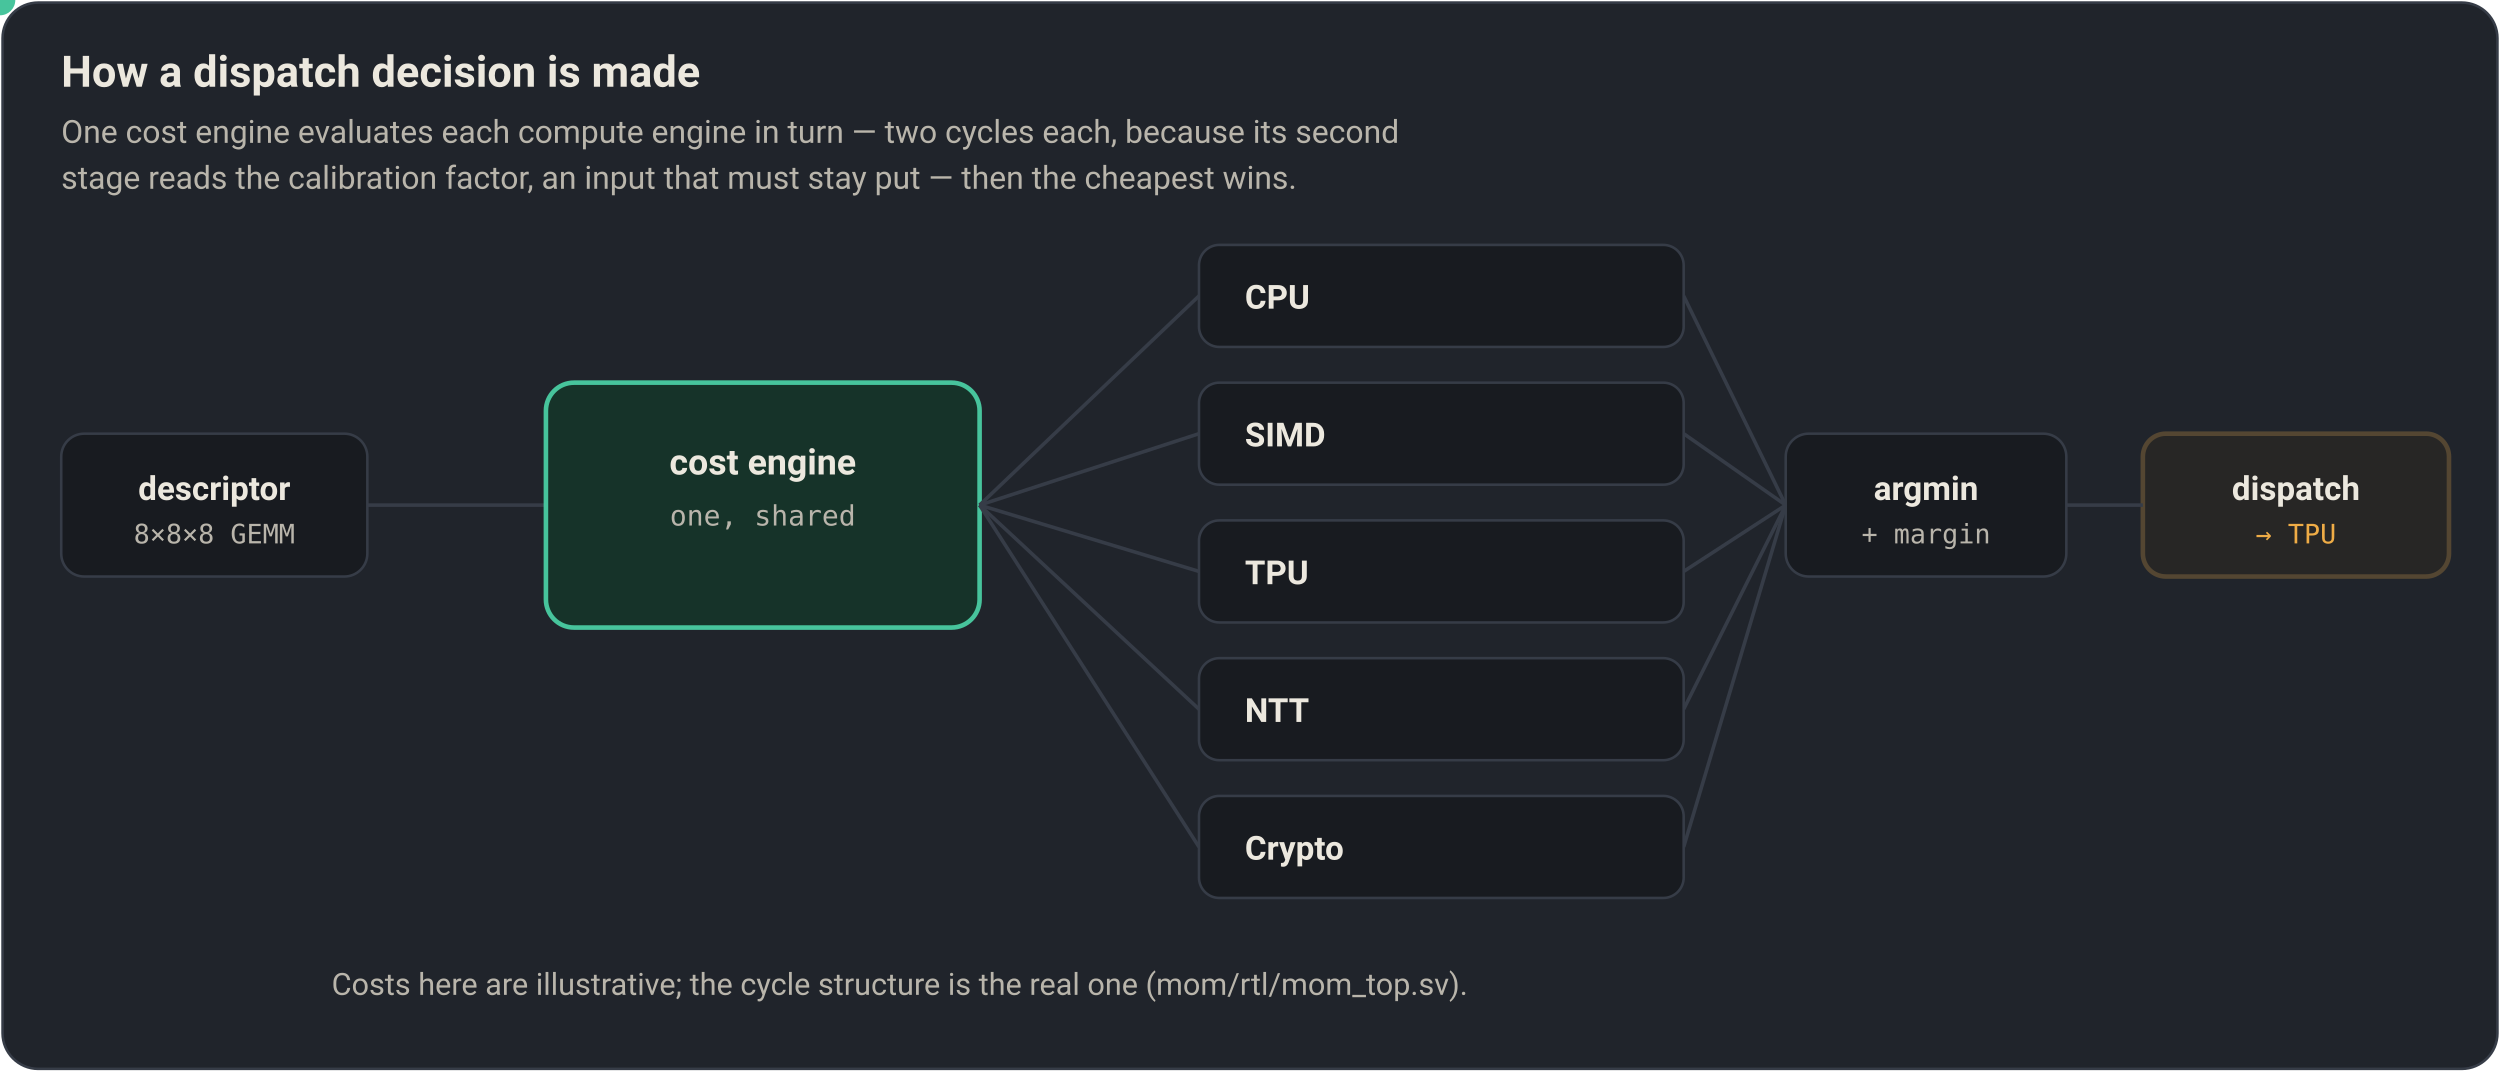
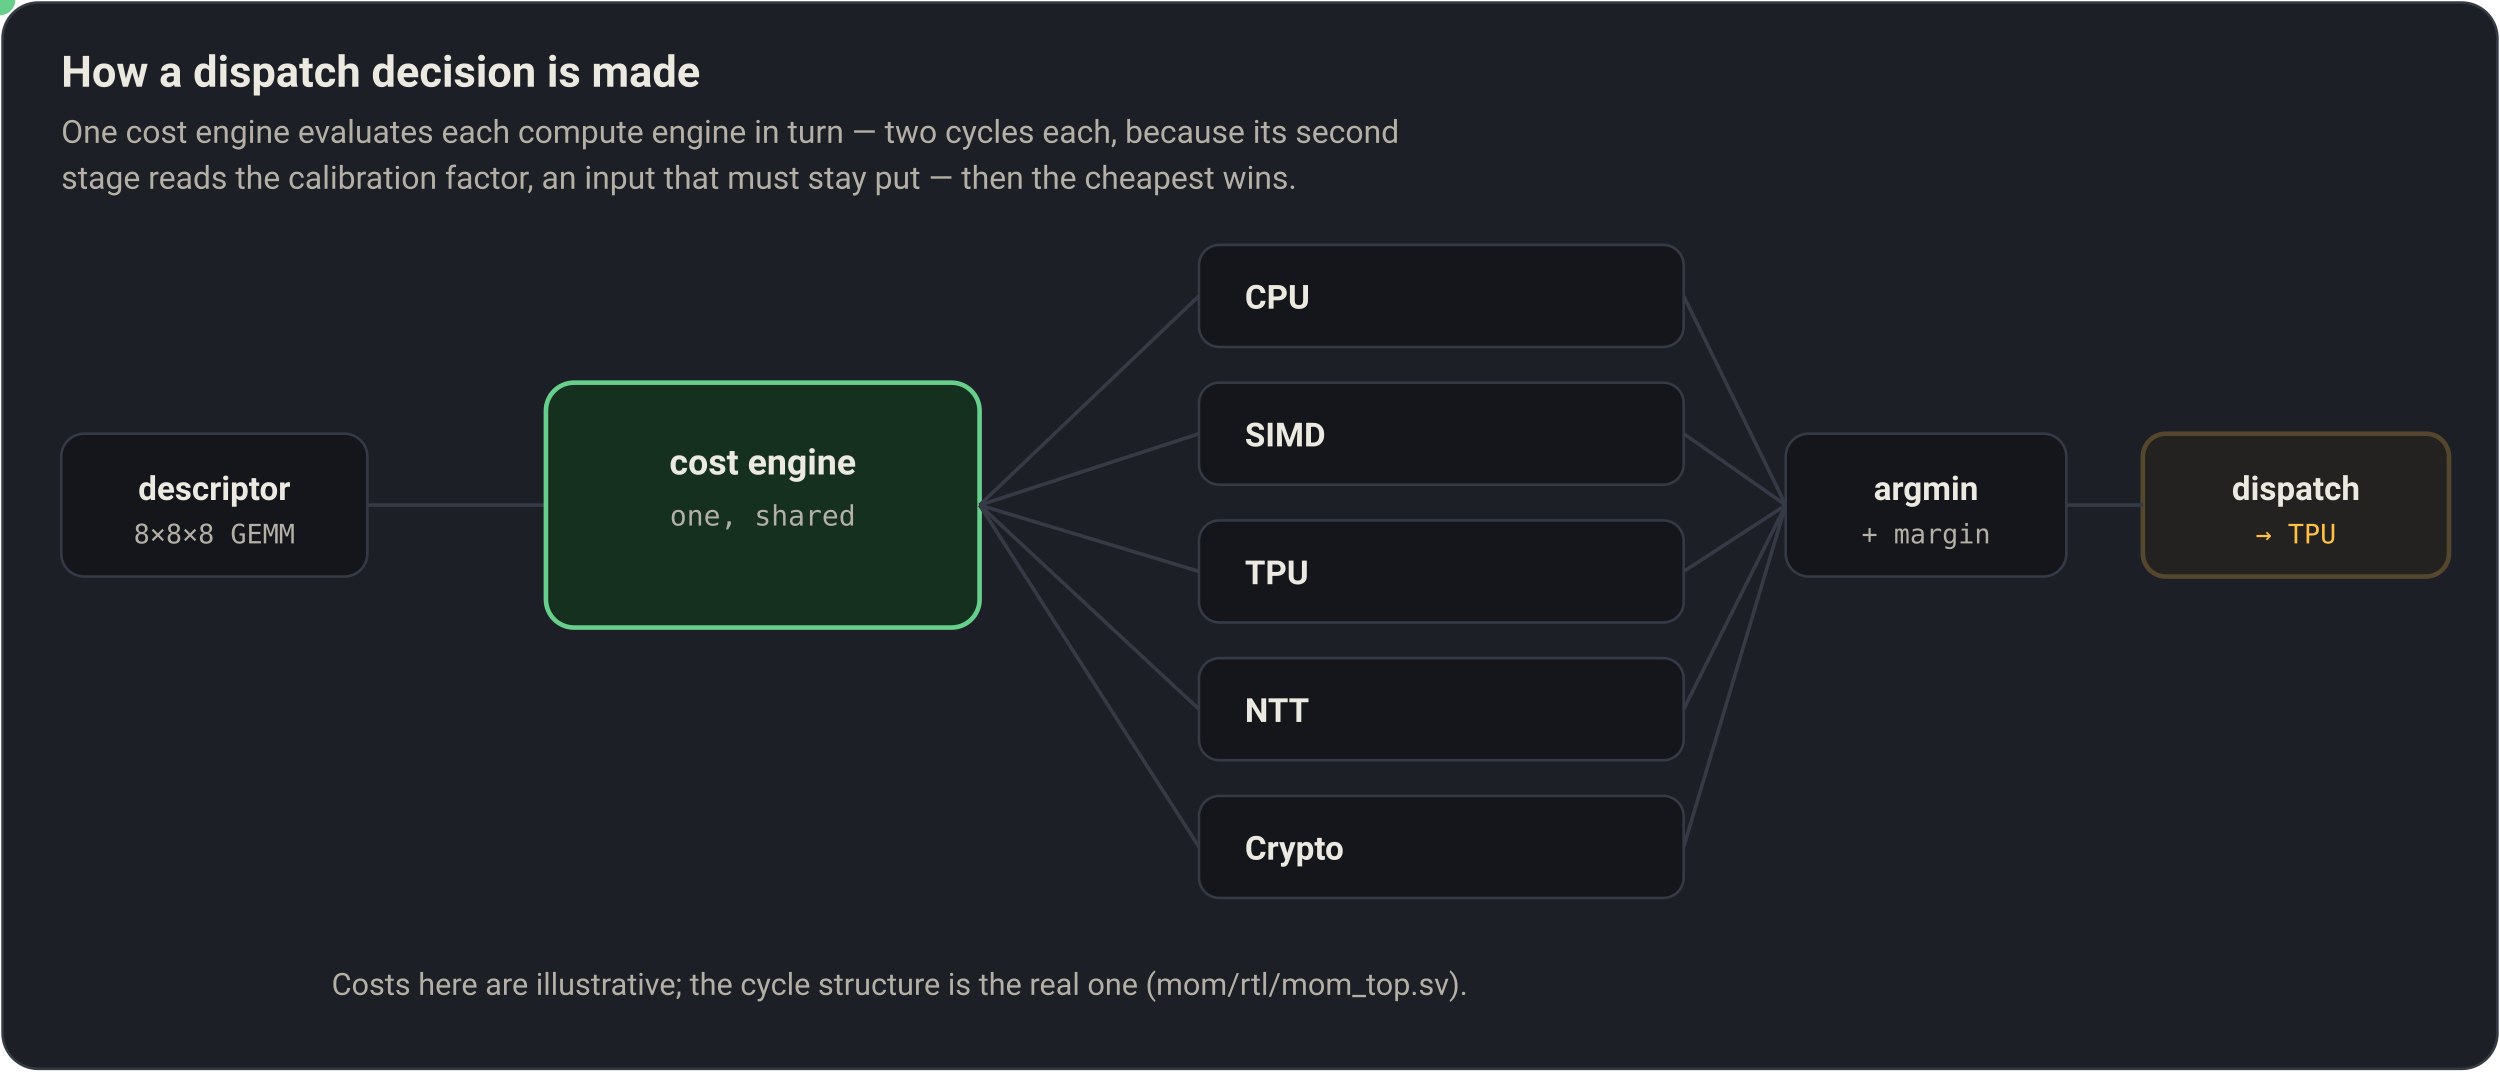
<svg xmlns="http://www.w3.org/2000/svg" viewBox="0 0 980 420" width="980" height="420" role="img" aria-label="How a dispatch decision is made">
-   <rect x="1" y="1" width="978" height="418" rx="14" fill="#20242b" stroke="#363c47" />
-   <text x="24" y="34" style="font-family:ui-sans-serif,system-ui,-apple-system,'Segoe UI',Roboto,sans-serif;font-size:17px;font-weight:700" fill="#ece8de">How a dispatch decision is made</text>
-   <text x="24" y="56" style="font-family:ui-sans-serif,system-ui,-apple-system,'Segoe UI',Roboto,sans-serif;font-size:12.5px" fill="#b9b5ab">One cost engine evaluates each compute engine in turn — two cycles each, because its second</text>
-   <text x="24" y="74" style="font-family:ui-sans-serif,system-ui,-apple-system,'Segoe UI',Roboto,sans-serif;font-size:12.5px" fill="#b9b5ab">stage reads the calibration factor, an input that must stay put — then the cheapest wins.</text>
-   <line x1="144" y1="198" x2="214" y2="198" stroke="#363c47" stroke-width="1.4" />
-   <rect x="24" y="170" width="120" height="56" rx="9" fill="#181b20" stroke="#363c47" />
-   <text x="84" y="196" text-anchor="middle" style="font-family:ui-sans-serif,system-ui,-apple-system,'Segoe UI',Roboto,sans-serif;font-size:13px;font-weight:600" fill="#ece8de">descriptor</text>
-   <text x="84" y="213" text-anchor="middle" style="font-family:ui-monospace,SFMono-Regular,Menlo,Consolas,monospace;font-size:10.5px" fill="#b9b5ab">8×8×8 GEMM</text>
-   <circle r="6" fill="#47c49c">
+   <rect x="1" y="1" width="978" height="418" rx="14" fill="#1c1f26" stroke="#353a45" />
+   <text x="24" y="34" style="font-family:ui-sans-serif,system-ui,-apple-system,'Segoe UI',Roboto,sans-serif;font-size:17px;font-weight:700" fill="#ece9e0">How a dispatch decision is made</text>
+   <text x="24" y="56" style="font-family:ui-sans-serif,system-ui,-apple-system,'Segoe UI',Roboto,sans-serif;font-size:12.5px" fill="#b4b0a6">One cost engine evaluates each compute engine in turn — two cycles each, because its second</text>
+   <text x="24" y="74" style="font-family:ui-sans-serif,system-ui,-apple-system,'Segoe UI',Roboto,sans-serif;font-size:12.5px" fill="#b4b0a6">stage reads the calibration factor, an input that must stay put — then the cheapest wins.</text>
+   <line x1="144" y1="198" x2="214" y2="198" stroke="#353a45" stroke-width="1.4" />
+   <rect x="24" y="170" width="120" height="56" rx="9" fill="#14161b" stroke="#353a45" />
+   <text x="84" y="196" text-anchor="middle" style="font-family:ui-sans-serif,system-ui,-apple-system,'Segoe UI',Roboto,sans-serif;font-size:13px;font-weight:600" fill="#ece9e0">descriptor</text>
+   <text x="84" y="213" text-anchor="middle" style="font-family:ui-monospace,SFMono-Regular,Menlo,Consolas,monospace;font-size:10.5px" fill="#b4b0a6">8×8×8 GEMM</text>
+   <circle r="6" fill="#67cf8b">
    <animate attributeName="opacity" values="1;1;0;0" keyTimes="0;0.08;0.09;1" dur="7.2s" repeatCount="indefinite" />
    <animateMotion path="M 144 198 L 214 198" dur="7.2s" keyPoints="0;1;1" keyTimes="0;0.08;1" calcMode="linear" repeatCount="indefinite" />
  </circle>
-   <rect x="214" y="150" width="170" height="96" rx="11" fill="#163329" stroke="#47c49c" stroke-width="1.8" />
-   <text x="299" y="186" text-anchor="middle" style="font-family:ui-sans-serif,system-ui,-apple-system,'Segoe UI',Roboto,sans-serif;font-size:14px;font-weight:700" fill="#ece8de">cost engine</text>
-   <text x="299" y="206" text-anchor="middle" style="font-family:ui-monospace,SFMono-Regular,Menlo,Consolas,monospace;font-size:11px" fill="#b9b5ab">one, shared</text>
-   <text x="299" y="230" text-anchor="middle" style="font-family:ui-monospace,SFMono-Regular,Menlo,Consolas,monospace;font-size:11.5px;font-weight:700" fill="#47c49c" opacity="0">latch<animate attributeName="opacity" values="0;0;1;1;0;0" keyTimes="0;0.062;0.064;0.125;0.126;1" dur="7.2s" repeatCount="indefinite" />
+   <rect x="214" y="150" width="170" height="96" rx="11" fill="#15301f" stroke="#67cf8b" stroke-width="1.8" />
+   <text x="299" y="186" text-anchor="middle" style="font-family:ui-sans-serif,system-ui,-apple-system,'Segoe UI',Roboto,sans-serif;font-size:14px;font-weight:700" fill="#ece9e0">cost engine</text>
+   <text x="299" y="206" text-anchor="middle" style="font-family:ui-monospace,SFMono-Regular,Menlo,Consolas,monospace;font-size:11px" fill="#b4b0a6">one, shared</text>
+   <text x="299" y="230" text-anchor="middle" style="font-family:ui-monospace,SFMono-Regular,Menlo,Consolas,monospace;font-size:11.5px;font-weight:700" fill="#67cf8b" opacity="0">latch<animate attributeName="opacity" values="0;0;1;1;0;0" keyTimes="0;0.062;0.064;0.125;0.126;1" dur="7.2s" repeatCount="indefinite" />
  </text>
-   <text x="299" y="230" text-anchor="middle" style="font-family:ui-monospace,SFMono-Regular,Menlo,Consolas,monospace;font-size:11.5px;font-weight:700" fill="#47c49c" opacity="0">capture<animate attributeName="opacity" values="0;0;1;1;0;0" keyTimes="0;0.125;0.126;0.188;0.189;1" dur="7.2s" repeatCount="indefinite" />
+   <text x="299" y="230" text-anchor="middle" style="font-family:ui-monospace,SFMono-Regular,Menlo,Consolas,monospace;font-size:11.5px;font-weight:700" fill="#67cf8b" opacity="0">capture<animate attributeName="opacity" values="0;0;1;1;0;0" keyTimes="0;0.125;0.126;0.188;0.189;1" dur="7.2s" repeatCount="indefinite" />
  </text>
-   <text x="299" y="230" text-anchor="middle" style="font-family:ui-monospace,SFMono-Regular,Menlo,Consolas,monospace;font-size:11.5px;font-weight:700" fill="#47c49c" opacity="0">latch<animate attributeName="opacity" values="0;0;1;1;0;0" keyTimes="0;0.188;0.189;0.250;0.251;1" dur="7.2s" repeatCount="indefinite" />
+   <text x="299" y="230" text-anchor="middle" style="font-family:ui-monospace,SFMono-Regular,Menlo,Consolas,monospace;font-size:11.5px;font-weight:700" fill="#67cf8b" opacity="0">latch<animate attributeName="opacity" values="0;0;1;1;0;0" keyTimes="0;0.188;0.189;0.250;0.251;1" dur="7.2s" repeatCount="indefinite" />
  </text>
-   <text x="299" y="230" text-anchor="middle" style="font-family:ui-monospace,SFMono-Regular,Menlo,Consolas,monospace;font-size:11.5px;font-weight:700" fill="#47c49c" opacity="0">capture<animate attributeName="opacity" values="0;0;1;1;0;0" keyTimes="0;0.250;0.251;0.312;0.314;1" dur="7.2s" repeatCount="indefinite" />
+   <text x="299" y="230" text-anchor="middle" style="font-family:ui-monospace,SFMono-Regular,Menlo,Consolas,monospace;font-size:11.5px;font-weight:700" fill="#67cf8b" opacity="0">capture<animate attributeName="opacity" values="0;0;1;1;0;0" keyTimes="0;0.250;0.251;0.312;0.314;1" dur="7.2s" repeatCount="indefinite" />
  </text>
-   <text x="299" y="230" text-anchor="middle" style="font-family:ui-monospace,SFMono-Regular,Menlo,Consolas,monospace;font-size:11.5px;font-weight:700" fill="#47c49c" opacity="0">latch<animate attributeName="opacity" values="0;0;1;1;0;0" keyTimes="0;0.312;0.314;0.375;0.376;1" dur="7.2s" repeatCount="indefinite" />
+   <text x="299" y="230" text-anchor="middle" style="font-family:ui-monospace,SFMono-Regular,Menlo,Consolas,monospace;font-size:11.5px;font-weight:700" fill="#67cf8b" opacity="0">latch<animate attributeName="opacity" values="0;0;1;1;0;0" keyTimes="0;0.312;0.314;0.375;0.376;1" dur="7.2s" repeatCount="indefinite" />
  </text>
-   <text x="299" y="230" text-anchor="middle" style="font-family:ui-monospace,SFMono-Regular,Menlo,Consolas,monospace;font-size:11.5px;font-weight:700" fill="#47c49c" opacity="0">capture<animate attributeName="opacity" values="0;0;1;1;0;0" keyTimes="0;0.375;0.376;0.438;0.439;1" dur="7.2s" repeatCount="indefinite" />
+   <text x="299" y="230" text-anchor="middle" style="font-family:ui-monospace,SFMono-Regular,Menlo,Consolas,monospace;font-size:11.5px;font-weight:700" fill="#67cf8b" opacity="0">capture<animate attributeName="opacity" values="0;0;1;1;0;0" keyTimes="0;0.375;0.376;0.438;0.439;1" dur="7.2s" repeatCount="indefinite" />
  </text>
-   <text x="299" y="230" text-anchor="middle" style="font-family:ui-monospace,SFMono-Regular,Menlo,Consolas,monospace;font-size:11.5px;font-weight:700" fill="#47c49c" opacity="0">latch<animate attributeName="opacity" values="0;0;1;1;0;0" keyTimes="0;0.438;0.439;0.500;0.501;1" dur="7.2s" repeatCount="indefinite" />
+   <text x="299" y="230" text-anchor="middle" style="font-family:ui-monospace,SFMono-Regular,Menlo,Consolas,monospace;font-size:11.5px;font-weight:700" fill="#67cf8b" opacity="0">latch<animate attributeName="opacity" values="0;0;1;1;0;0" keyTimes="0;0.438;0.439;0.500;0.501;1" dur="7.2s" repeatCount="indefinite" />
  </text>
-   <text x="299" y="230" text-anchor="middle" style="font-family:ui-monospace,SFMono-Regular,Menlo,Consolas,monospace;font-size:11.5px;font-weight:700" fill="#47c49c" opacity="0">capture<animate attributeName="opacity" values="0;0;1;1;0;0" keyTimes="0;0.500;0.501;0.562;0.564;1" dur="7.2s" repeatCount="indefinite" />
+   <text x="299" y="230" text-anchor="middle" style="font-family:ui-monospace,SFMono-Regular,Menlo,Consolas,monospace;font-size:11.5px;font-weight:700" fill="#67cf8b" opacity="0">capture<animate attributeName="opacity" values="0;0;1;1;0;0" keyTimes="0;0.500;0.501;0.562;0.564;1" dur="7.2s" repeatCount="indefinite" />
  </text>
-   <text x="299" y="230" text-anchor="middle" style="font-family:ui-monospace,SFMono-Regular,Menlo,Consolas,monospace;font-size:11.5px;font-weight:700" fill="#47c49c" opacity="0">latch<animate attributeName="opacity" values="0;0;1;1;0;0" keyTimes="0;0.562;0.564;0.625;0.626;1" dur="7.2s" repeatCount="indefinite" />
+   <text x="299" y="230" text-anchor="middle" style="font-family:ui-monospace,SFMono-Regular,Menlo,Consolas,monospace;font-size:11.5px;font-weight:700" fill="#67cf8b" opacity="0">latch<animate attributeName="opacity" values="0;0;1;1;0;0" keyTimes="0;0.562;0.564;0.625;0.626;1" dur="7.2s" repeatCount="indefinite" />
  </text>
-   <text x="299" y="230" text-anchor="middle" style="font-family:ui-monospace,SFMono-Regular,Menlo,Consolas,monospace;font-size:11.5px;font-weight:700" fill="#47c49c" opacity="0">capture<animate attributeName="opacity" values="0;0;1;1;0;0" keyTimes="0;0.625;0.626;0.688;0.689;1" dur="7.2s" repeatCount="indefinite" />
+   <text x="299" y="230" text-anchor="middle" style="font-family:ui-monospace,SFMono-Regular,Menlo,Consolas,monospace;font-size:11.5px;font-weight:700" fill="#67cf8b" opacity="0">capture<animate attributeName="opacity" values="0;0;1;1;0;0" keyTimes="0;0.625;0.626;0.688;0.689;1" dur="7.2s" repeatCount="indefinite" />
  </text>
-   <line x1="384" y1="198" x2="470" y2="116" stroke="#363c47" stroke-width="1.4" />
-   <line x1="660" y1="116" x2="700" y2="198" stroke="#363c47" stroke-width="1.4" />
-   <rect x="470" y="96" width="190" height="40" rx="8" fill="#181b20" stroke="#363c47">
-     <animate attributeName="fill" values="#181b20;#181b20;#163329;#163329;#181b20;#181b20" keyTimes="0;0.062;0.064;0.188;0.189;1" dur="7.2s" repeatCount="indefinite" />
+   <line x1="384" y1="198" x2="470" y2="116" stroke="#353a45" stroke-width="1.4" />
+   <line x1="660" y1="116" x2="700" y2="198" stroke="#353a45" stroke-width="1.4" />
+   <rect x="470" y="96" width="190" height="40" rx="8" fill="#14161b" stroke="#353a45">
+     <animate attributeName="fill" values="#14161b;#14161b;#15301f;#15301f;#14161b;#14161b" keyTimes="0;0.062;0.064;0.188;0.189;1" dur="7.2s" repeatCount="indefinite" />
  </rect>
-   <text x="488" y="121" style="font-family:ui-sans-serif,system-ui,-apple-system,'Segoe UI',Roboto,sans-serif;font-size:13px;font-weight:600" fill="#ece8de">CPU</text>
-   <text x="640" y="121" text-anchor="end" style="font-family:ui-monospace,SFMono-Regular,Menlo,Consolas,monospace;font-size:13px" fill="#b9b5ab" opacity="0">cost 34<animate attributeName="opacity" values="0;0;1;1" keyTimes="0;0.188;0.189;1" dur="7.2s" repeatCount="indefinite" />
+   <text x="488" y="121" style="font-family:ui-sans-serif,system-ui,-apple-system,'Segoe UI',Roboto,sans-serif;font-size:13px;font-weight:600" fill="#ece9e0">CPU</text>
+   <text x="640" y="121" text-anchor="end" style="font-family:ui-monospace,SFMono-Regular,Menlo,Consolas,monospace;font-size:13px" fill="#b4b0a6" opacity="0">cost 34<animate attributeName="opacity" values="0;0;1;1" keyTimes="0;0.188;0.189;1" dur="7.2s" repeatCount="indefinite" />
  </text>
-   <line x1="384" y1="198" x2="470" y2="170" stroke="#363c47" stroke-width="1.4" />
-   <line x1="660" y1="170" x2="700" y2="198" stroke="#363c47" stroke-width="1.4" />
-   <rect x="470" y="150" width="190" height="40" rx="8" fill="#181b20" stroke="#363c47">
-     <animate attributeName="fill" values="#181b20;#181b20;#163329;#163329;#181b20;#181b20" keyTimes="0;0.188;0.189;0.312;0.314;1" dur="7.2s" repeatCount="indefinite" />
+   <line x1="384" y1="198" x2="470" y2="170" stroke="#353a45" stroke-width="1.4" />
+   <line x1="660" y1="170" x2="700" y2="198" stroke="#353a45" stroke-width="1.4" />
+   <rect x="470" y="150" width="190" height="40" rx="8" fill="#14161b" stroke="#353a45">
+     <animate attributeName="fill" values="#14161b;#14161b;#15301f;#15301f;#14161b;#14161b" keyTimes="0;0.188;0.189;0.312;0.314;1" dur="7.2s" repeatCount="indefinite" />
  </rect>
-   <text x="488" y="175" style="font-family:ui-sans-serif,system-ui,-apple-system,'Segoe UI',Roboto,sans-serif;font-size:13px;font-weight:600" fill="#ece8de">SIMD</text>
-   <text x="640" y="175" text-anchor="end" style="font-family:ui-monospace,SFMono-Regular,Menlo,Consolas,monospace;font-size:13px" fill="#b9b5ab" opacity="0">cost 21<animate attributeName="opacity" values="0;0;1;1" keyTimes="0;0.312;0.314;1" dur="7.2s" repeatCount="indefinite" />
+   <text x="488" y="175" style="font-family:ui-sans-serif,system-ui,-apple-system,'Segoe UI',Roboto,sans-serif;font-size:13px;font-weight:600" fill="#ece9e0">SIMD</text>
+   <text x="640" y="175" text-anchor="end" style="font-family:ui-monospace,SFMono-Regular,Menlo,Consolas,monospace;font-size:13px" fill="#b4b0a6" opacity="0">cost 21<animate attributeName="opacity" values="0;0;1;1" keyTimes="0;0.312;0.314;1" dur="7.2s" repeatCount="indefinite" />
  </text>
-   <line x1="384" y1="198" x2="470" y2="224" stroke="#363c47" stroke-width="1.4" />
-   <line x1="660" y1="224" x2="700" y2="198" stroke="#363c47" stroke-width="1.4" />
-   <rect x="470" y="204" width="190" height="40" rx="8" fill="#181b20" stroke="#363c47">
-     <animate attributeName="fill" values="#181b20;#181b20;#163329;#163329;#181b20;#181b20" keyTimes="0;0.312;0.314;0.438;0.439;1" dur="7.2s" repeatCount="indefinite" />
+   <line x1="384" y1="198" x2="470" y2="224" stroke="#353a45" stroke-width="1.4" />
+   <line x1="660" y1="224" x2="700" y2="198" stroke="#353a45" stroke-width="1.4" />
+   <rect x="470" y="204" width="190" height="40" rx="8" fill="#14161b" stroke="#353a45">
+     <animate attributeName="fill" values="#14161b;#14161b;#15301f;#15301f;#14161b;#14161b" keyTimes="0;0.312;0.314;0.438;0.439;1" dur="7.2s" repeatCount="indefinite" />
  </rect>
-   <text x="488" y="229" style="font-family:ui-sans-serif,system-ui,-apple-system,'Segoe UI',Roboto,sans-serif;font-size:13px;font-weight:600" fill="#ece8de">TPU</text>
-   <text x="640" y="229" text-anchor="end" style="font-family:ui-monospace,SFMono-Regular,Menlo,Consolas,monospace;font-size:13px" fill="#b9b5ab" opacity="0">cost 9<animate attributeName="opacity" values="0;0;1;1" keyTimes="0;0.438;0.439;1" dur="7.2s" repeatCount="indefinite" />
+   <text x="488" y="229" style="font-family:ui-sans-serif,system-ui,-apple-system,'Segoe UI',Roboto,sans-serif;font-size:13px;font-weight:600" fill="#ece9e0">TPU</text>
+   <text x="640" y="229" text-anchor="end" style="font-family:ui-monospace,SFMono-Regular,Menlo,Consolas,monospace;font-size:13px" fill="#b4b0a6" opacity="0">cost 9<animate attributeName="opacity" values="0;0;1;1" keyTimes="0;0.438;0.439;1" dur="7.2s" repeatCount="indefinite" />
  </text>
-   <line x1="384" y1="198" x2="470" y2="278" stroke="#363c47" stroke-width="1.4" />
-   <line x1="660" y1="278" x2="700" y2="198" stroke="#363c47" stroke-width="1.4" />
-   <rect x="470" y="258" width="190" height="40" rx="8" fill="#181b20" stroke="#363c47">
-     <animate attributeName="fill" values="#181b20;#181b20;#163329;#163329;#181b20;#181b20" keyTimes="0;0.438;0.439;0.562;0.564;1" dur="7.2s" repeatCount="indefinite" />
+   <line x1="384" y1="198" x2="470" y2="278" stroke="#353a45" stroke-width="1.4" />
+   <line x1="660" y1="278" x2="700" y2="198" stroke="#353a45" stroke-width="1.4" />
+   <rect x="470" y="258" width="190" height="40" rx="8" fill="#14161b" stroke="#353a45">
+     <animate attributeName="fill" values="#14161b;#14161b;#15301f;#15301f;#14161b;#14161b" keyTimes="0;0.438;0.439;0.562;0.564;1" dur="7.2s" repeatCount="indefinite" />
  </rect>
-   <text x="488" y="283" style="font-family:ui-sans-serif,system-ui,-apple-system,'Segoe UI',Roboto,sans-serif;font-size:13px;font-weight:600" fill="#ece8de">NTT</text>
-   <text x="640" y="283" text-anchor="end" style="font-family:ui-monospace,SFMono-Regular,Menlo,Consolas,monospace;font-size:13px" fill="#b9b5ab" opacity="0">cost 27<animate attributeName="opacity" values="0;0;1;1" keyTimes="0;0.562;0.564;1" dur="7.2s" repeatCount="indefinite" />
+   <text x="488" y="283" style="font-family:ui-sans-serif,system-ui,-apple-system,'Segoe UI',Roboto,sans-serif;font-size:13px;font-weight:600" fill="#ece9e0">NTT</text>
+   <text x="640" y="283" text-anchor="end" style="font-family:ui-monospace,SFMono-Regular,Menlo,Consolas,monospace;font-size:13px" fill="#b4b0a6" opacity="0">cost 27<animate attributeName="opacity" values="0;0;1;1" keyTimes="0;0.562;0.564;1" dur="7.2s" repeatCount="indefinite" />
  </text>
-   <line x1="384" y1="198" x2="470" y2="332" stroke="#363c47" stroke-width="1.4" />
-   <line x1="660" y1="332" x2="700" y2="198" stroke="#363c47" stroke-width="1.4" />
-   <rect x="470" y="312" width="190" height="40" rx="8" fill="#181b20" stroke="#363c47">
-     <animate attributeName="fill" values="#181b20;#181b20;#163329;#163329;#181b20;#181b20" keyTimes="0;0.562;0.564;0.688;0.689;1" dur="7.2s" repeatCount="indefinite" />
+   <line x1="384" y1="198" x2="470" y2="332" stroke="#353a45" stroke-width="1.4" />
+   <line x1="660" y1="332" x2="700" y2="198" stroke="#353a45" stroke-width="1.4" />
+   <rect x="470" y="312" width="190" height="40" rx="8" fill="#14161b" stroke="#353a45">
+     <animate attributeName="fill" values="#14161b;#14161b;#15301f;#15301f;#14161b;#14161b" keyTimes="0;0.562;0.564;0.688;0.689;1" dur="7.2s" repeatCount="indefinite" />
  </rect>
-   <text x="488" y="337" style="font-family:ui-sans-serif,system-ui,-apple-system,'Segoe UI',Roboto,sans-serif;font-size:13px;font-weight:600" fill="#ece8de">Crypto</text>
-   <text x="640" y="337" text-anchor="end" style="font-family:ui-monospace,SFMono-Regular,Menlo,Consolas,monospace;font-size:13px" fill="#b9b5ab" opacity="0">cost 40<animate attributeName="opacity" values="0;0;1;1" keyTimes="0;0.688;0.689;1" dur="7.2s" repeatCount="indefinite" />
+   <text x="488" y="337" style="font-family:ui-sans-serif,system-ui,-apple-system,'Segoe UI',Roboto,sans-serif;font-size:13px;font-weight:600" fill="#ece9e0">Crypto</text>
+   <text x="640" y="337" text-anchor="end" style="font-family:ui-monospace,SFMono-Regular,Menlo,Consolas,monospace;font-size:13px" fill="#b4b0a6" opacity="0">cost 40<animate attributeName="opacity" values="0;0;1;1" keyTimes="0;0.688;0.689;1" dur="7.2s" repeatCount="indefinite" />
  </text>
-   <rect x="700" y="170" width="110" height="56" rx="9" fill="#181b20" stroke="#363c47" />
-   <text x="755" y="196" text-anchor="middle" style="font-family:ui-sans-serif,system-ui,-apple-system,'Segoe UI',Roboto,sans-serif;font-size:13px;font-weight:600" fill="#ece8de">argmin</text>
-   <text x="755" y="213" text-anchor="middle" style="font-family:ui-monospace,SFMono-Regular,Menlo,Consolas,monospace;font-size:10.5px" fill="#b9b5ab">+ margin</text>
-   <rect x="466" y="200" width="198" height="48" rx="10" fill="none" stroke="#efac46" stroke-width="3" opacity="0">
+   <rect x="700" y="170" width="110" height="56" rx="9" fill="#14161b" stroke="#353a45" />
+   <text x="755" y="196" text-anchor="middle" style="font-family:ui-sans-serif,system-ui,-apple-system,'Segoe UI',Roboto,sans-serif;font-size:13px;font-weight:600" fill="#ece9e0">argmin</text>
+   <text x="755" y="213" text-anchor="middle" style="font-family:ui-monospace,SFMono-Regular,Menlo,Consolas,monospace;font-size:10.5px" fill="#b4b0a6">+ margin</text>
+   <rect x="466" y="200" width="198" height="48" rx="10" fill="none" stroke="#ffc145" stroke-width="3" opacity="0">
    <animate attributeName="opacity" values="0;0;1;1;0" keyTimes="0;0.750;0.751;0.97;1" dur="7.2s" repeatCount="indefinite" />
  </rect>
-   <rect x="840" y="170" width="120" height="56" rx="9" fill="#3a2b14" stroke="#efac46" stroke-width="1.8" opacity="0.25">
+   <rect x="840" y="170" width="120" height="56" rx="9" fill="#3a2c0e" stroke="#ffc145" stroke-width="1.8" opacity="0.25">
    <animate attributeName="opacity" values="0.25;0.25;1;1;0.25" keyTimes="0;0.875;0.876;0.97;1" dur="7.2s" repeatCount="indefinite" />
  </rect>
-   <text x="900" y="196" text-anchor="middle" style="font-family:ui-sans-serif,system-ui,-apple-system,'Segoe UI',Roboto,sans-serif;font-size:13px;font-weight:700" fill="#ece8de">dispatch</text>
-   <text x="900" y="213" text-anchor="middle" style="font-family:ui-monospace,SFMono-Regular,Menlo,Consolas,monospace;font-size:10.5px" fill="#efac46">→ TPU</text>
-   <line x1="810" y1="198" x2="840" y2="198" stroke="#363c47" stroke-width="1.4" />
-   <text x="24" y="390" style="font-family:ui-monospace,SFMono-Regular,Menlo,Consolas,monospace;font-size:12px" fill="#ece8de" opacity="0">cycle 0<animate attributeName="opacity" values="0;0;1;1;0;0" keyTimes="0;0.062;0.064;0.125;0.126;1" dur="7.2s" repeatCount="indefinite" />
+   <text x="900" y="196" text-anchor="middle" style="font-family:ui-sans-serif,system-ui,-apple-system,'Segoe UI',Roboto,sans-serif;font-size:13px;font-weight:700" fill="#ece9e0">dispatch</text>
+   <text x="900" y="213" text-anchor="middle" style="font-family:ui-monospace,SFMono-Regular,Menlo,Consolas,monospace;font-size:10.5px" fill="#ffc145">→ TPU</text>
+   <line x1="810" y1="198" x2="840" y2="198" stroke="#353a45" stroke-width="1.4" />
+   <text x="24" y="390" style="font-family:ui-monospace,SFMono-Regular,Menlo,Consolas,monospace;font-size:12px" fill="#ece9e0" opacity="0">cycle 0<animate attributeName="opacity" values="0;0;1;1;0;0" keyTimes="0;0.062;0.064;0.125;0.126;1" dur="7.2s" repeatCount="indefinite" />
  </text>
-   <text x="24" y="390" style="font-family:ui-monospace,SFMono-Regular,Menlo,Consolas,monospace;font-size:12px" fill="#ece8de" opacity="0">cycle 1<animate attributeName="opacity" values="0;0;1;1;0;0" keyTimes="0;0.125;0.126;0.188;0.189;1" dur="7.2s" repeatCount="indefinite" />
+   <text x="24" y="390" style="font-family:ui-monospace,SFMono-Regular,Menlo,Consolas,monospace;font-size:12px" fill="#ece9e0" opacity="0">cycle 1<animate attributeName="opacity" values="0;0;1;1;0;0" keyTimes="0;0.125;0.126;0.188;0.189;1" dur="7.2s" repeatCount="indefinite" />
  </text>
-   <text x="24" y="390" style="font-family:ui-monospace,SFMono-Regular,Menlo,Consolas,monospace;font-size:12px" fill="#ece8de" opacity="0">cycle 2<animate attributeName="opacity" values="0;0;1;1;0;0" keyTimes="0;0.188;0.189;0.250;0.251;1" dur="7.2s" repeatCount="indefinite" />
+   <text x="24" y="390" style="font-family:ui-monospace,SFMono-Regular,Menlo,Consolas,monospace;font-size:12px" fill="#ece9e0" opacity="0">cycle 2<animate attributeName="opacity" values="0;0;1;1;0;0" keyTimes="0;0.188;0.189;0.250;0.251;1" dur="7.2s" repeatCount="indefinite" />
  </text>
-   <text x="24" y="390" style="font-family:ui-monospace,SFMono-Regular,Menlo,Consolas,monospace;font-size:12px" fill="#ece8de" opacity="0">cycle 3<animate attributeName="opacity" values="0;0;1;1;0;0" keyTimes="0;0.250;0.251;0.312;0.314;1" dur="7.2s" repeatCount="indefinite" />
+   <text x="24" y="390" style="font-family:ui-monospace,SFMono-Regular,Menlo,Consolas,monospace;font-size:12px" fill="#ece9e0" opacity="0">cycle 3<animate attributeName="opacity" values="0;0;1;1;0;0" keyTimes="0;0.250;0.251;0.312;0.314;1" dur="7.2s" repeatCount="indefinite" />
  </text>
-   <text x="24" y="390" style="font-family:ui-monospace,SFMono-Regular,Menlo,Consolas,monospace;font-size:12px" fill="#ece8de" opacity="0">cycle 4<animate attributeName="opacity" values="0;0;1;1;0;0" keyTimes="0;0.312;0.314;0.375;0.376;1" dur="7.2s" repeatCount="indefinite" />
+   <text x="24" y="390" style="font-family:ui-monospace,SFMono-Regular,Menlo,Consolas,monospace;font-size:12px" fill="#ece9e0" opacity="0">cycle 4<animate attributeName="opacity" values="0;0;1;1;0;0" keyTimes="0;0.312;0.314;0.375;0.376;1" dur="7.2s" repeatCount="indefinite" />
  </text>
-   <text x="24" y="390" style="font-family:ui-monospace,SFMono-Regular,Menlo,Consolas,monospace;font-size:12px" fill="#ece8de" opacity="0">cycle 5<animate attributeName="opacity" values="0;0;1;1;0;0" keyTimes="0;0.375;0.376;0.438;0.439;1" dur="7.2s" repeatCount="indefinite" />
+   <text x="24" y="390" style="font-family:ui-monospace,SFMono-Regular,Menlo,Consolas,monospace;font-size:12px" fill="#ece9e0" opacity="0">cycle 5<animate attributeName="opacity" values="0;0;1;1;0;0" keyTimes="0;0.375;0.376;0.438;0.439;1" dur="7.2s" repeatCount="indefinite" />
  </text>
-   <text x="24" y="390" style="font-family:ui-monospace,SFMono-Regular,Menlo,Consolas,monospace;font-size:12px" fill="#ece8de" opacity="0">cycle 6<animate attributeName="opacity" values="0;0;1;1;0;0" keyTimes="0;0.438;0.439;0.500;0.501;1" dur="7.2s" repeatCount="indefinite" />
+   <text x="24" y="390" style="font-family:ui-monospace,SFMono-Regular,Menlo,Consolas,monospace;font-size:12px" fill="#ece9e0" opacity="0">cycle 6<animate attributeName="opacity" values="0;0;1;1;0;0" keyTimes="0;0.438;0.439;0.500;0.501;1" dur="7.2s" repeatCount="indefinite" />
  </text>
-   <text x="24" y="390" style="font-family:ui-monospace,SFMono-Regular,Menlo,Consolas,monospace;font-size:12px" fill="#ece8de" opacity="0">cycle 7<animate attributeName="opacity" values="0;0;1;1;0;0" keyTimes="0;0.500;0.501;0.562;0.564;1" dur="7.2s" repeatCount="indefinite" />
+   <text x="24" y="390" style="font-family:ui-monospace,SFMono-Regular,Menlo,Consolas,monospace;font-size:12px" fill="#ece9e0" opacity="0">cycle 7<animate attributeName="opacity" values="0;0;1;1;0;0" keyTimes="0;0.500;0.501;0.562;0.564;1" dur="7.2s" repeatCount="indefinite" />
  </text>
-   <text x="24" y="390" style="font-family:ui-monospace,SFMono-Regular,Menlo,Consolas,monospace;font-size:12px" fill="#ece8de" opacity="0">cycle 8<animate attributeName="opacity" values="0;0;1;1;0;0" keyTimes="0;0.562;0.564;0.625;0.626;1" dur="7.2s" repeatCount="indefinite" />
+   <text x="24" y="390" style="font-family:ui-monospace,SFMono-Regular,Menlo,Consolas,monospace;font-size:12px" fill="#ece9e0" opacity="0">cycle 8<animate attributeName="opacity" values="0;0;1;1;0;0" keyTimes="0;0.562;0.564;0.625;0.626;1" dur="7.2s" repeatCount="indefinite" />
  </text>
-   <text x="24" y="390" style="font-family:ui-monospace,SFMono-Regular,Menlo,Consolas,monospace;font-size:12px" fill="#ece8de" opacity="0">cycle 9<animate attributeName="opacity" values="0;0;1;1;0;0" keyTimes="0;0.625;0.626;0.688;0.689;1" dur="7.2s" repeatCount="indefinite" />
+   <text x="24" y="390" style="font-family:ui-monospace,SFMono-Regular,Menlo,Consolas,monospace;font-size:12px" fill="#ece9e0" opacity="0">cycle 9<animate attributeName="opacity" values="0;0;1;1;0;0" keyTimes="0;0.625;0.626;0.688;0.689;1" dur="7.2s" repeatCount="indefinite" />
  </text>
-   <text x="24" y="390" style="font-family:ui-monospace,SFMono-Regular,Menlo,Consolas,monospace;font-size:12px" fill="#ece8de" opacity="0">cycle 10<animate attributeName="opacity" values="0;0;1;1;0;0" keyTimes="0;0.688;0.689;0.750;0.751;1" dur="7.2s" repeatCount="indefinite" />
+   <text x="24" y="390" style="font-family:ui-monospace,SFMono-Regular,Menlo,Consolas,monospace;font-size:12px" fill="#ece9e0" opacity="0">cycle 10<animate attributeName="opacity" values="0;0;1;1;0;0" keyTimes="0;0.688;0.689;0.750;0.751;1" dur="7.2s" repeatCount="indefinite" />
  </text>
-   <text x="24" y="390" style="font-family:ui-monospace,SFMono-Regular,Menlo,Consolas,monospace;font-size:12px" fill="#ece8de" opacity="0">cycle 11<animate attributeName="opacity" values="0;0;1;1;0;0" keyTimes="0;0.750;0.751;0.812;0.814;1" dur="7.2s" repeatCount="indefinite" />
+   <text x="24" y="390" style="font-family:ui-monospace,SFMono-Regular,Menlo,Consolas,monospace;font-size:12px" fill="#ece9e0" opacity="0">cycle 11<animate attributeName="opacity" values="0;0;1;1;0;0" keyTimes="0;0.750;0.751;0.812;0.814;1" dur="7.2s" repeatCount="indefinite" />
  </text>
-   <text x="24" y="390" style="font-family:ui-monospace,SFMono-Regular,Menlo,Consolas,monospace;font-size:12px" fill="#ece8de" opacity="0">cycle 12<animate attributeName="opacity" values="0;0;1;1;0;0" keyTimes="0;0.812;0.814;0.875;0.876;1" dur="7.2s" repeatCount="indefinite" />
+   <text x="24" y="390" style="font-family:ui-monospace,SFMono-Regular,Menlo,Consolas,monospace;font-size:12px" fill="#ece9e0" opacity="0">cycle 12<animate attributeName="opacity" values="0;0;1;1;0;0" keyTimes="0;0.812;0.814;0.875;0.876;1" dur="7.2s" repeatCount="indefinite" />
  </text>
-   <text x="24" y="390" style="font-family:ui-monospace,SFMono-Regular,Menlo,Consolas,monospace;font-size:12px" fill="#ece8de" opacity="0">cycle 13<animate attributeName="opacity" values="0;0;1;1;0;0" keyTimes="0;0.875;0.876;0.938;0.939;1" dur="7.2s" repeatCount="indefinite" />
+   <text x="24" y="390" style="font-family:ui-monospace,SFMono-Regular,Menlo,Consolas,monospace;font-size:12px" fill="#ece9e0" opacity="0">cycle 13<animate attributeName="opacity" values="0;0;1;1;0;0" keyTimes="0;0.875;0.876;0.938;0.939;1" dur="7.2s" repeatCount="indefinite" />
  </text>
-   <text x="130" y="390" style="font-family:ui-sans-serif,system-ui,-apple-system,'Segoe UI',Roboto,sans-serif;font-size:12px" fill="#b9b5ab">Costs here are illustrative; the cycle structure is the real one (mom/rtl/mom_top.sv).</text>
+   <text x="130" y="390" style="font-family:ui-sans-serif,system-ui,-apple-system,'Segoe UI',Roboto,sans-serif;font-size:12px" fill="#b4b0a6">Costs here are illustrative; the cycle structure is the real one (mom/rtl/mom_top.sv).</text>
</svg>
